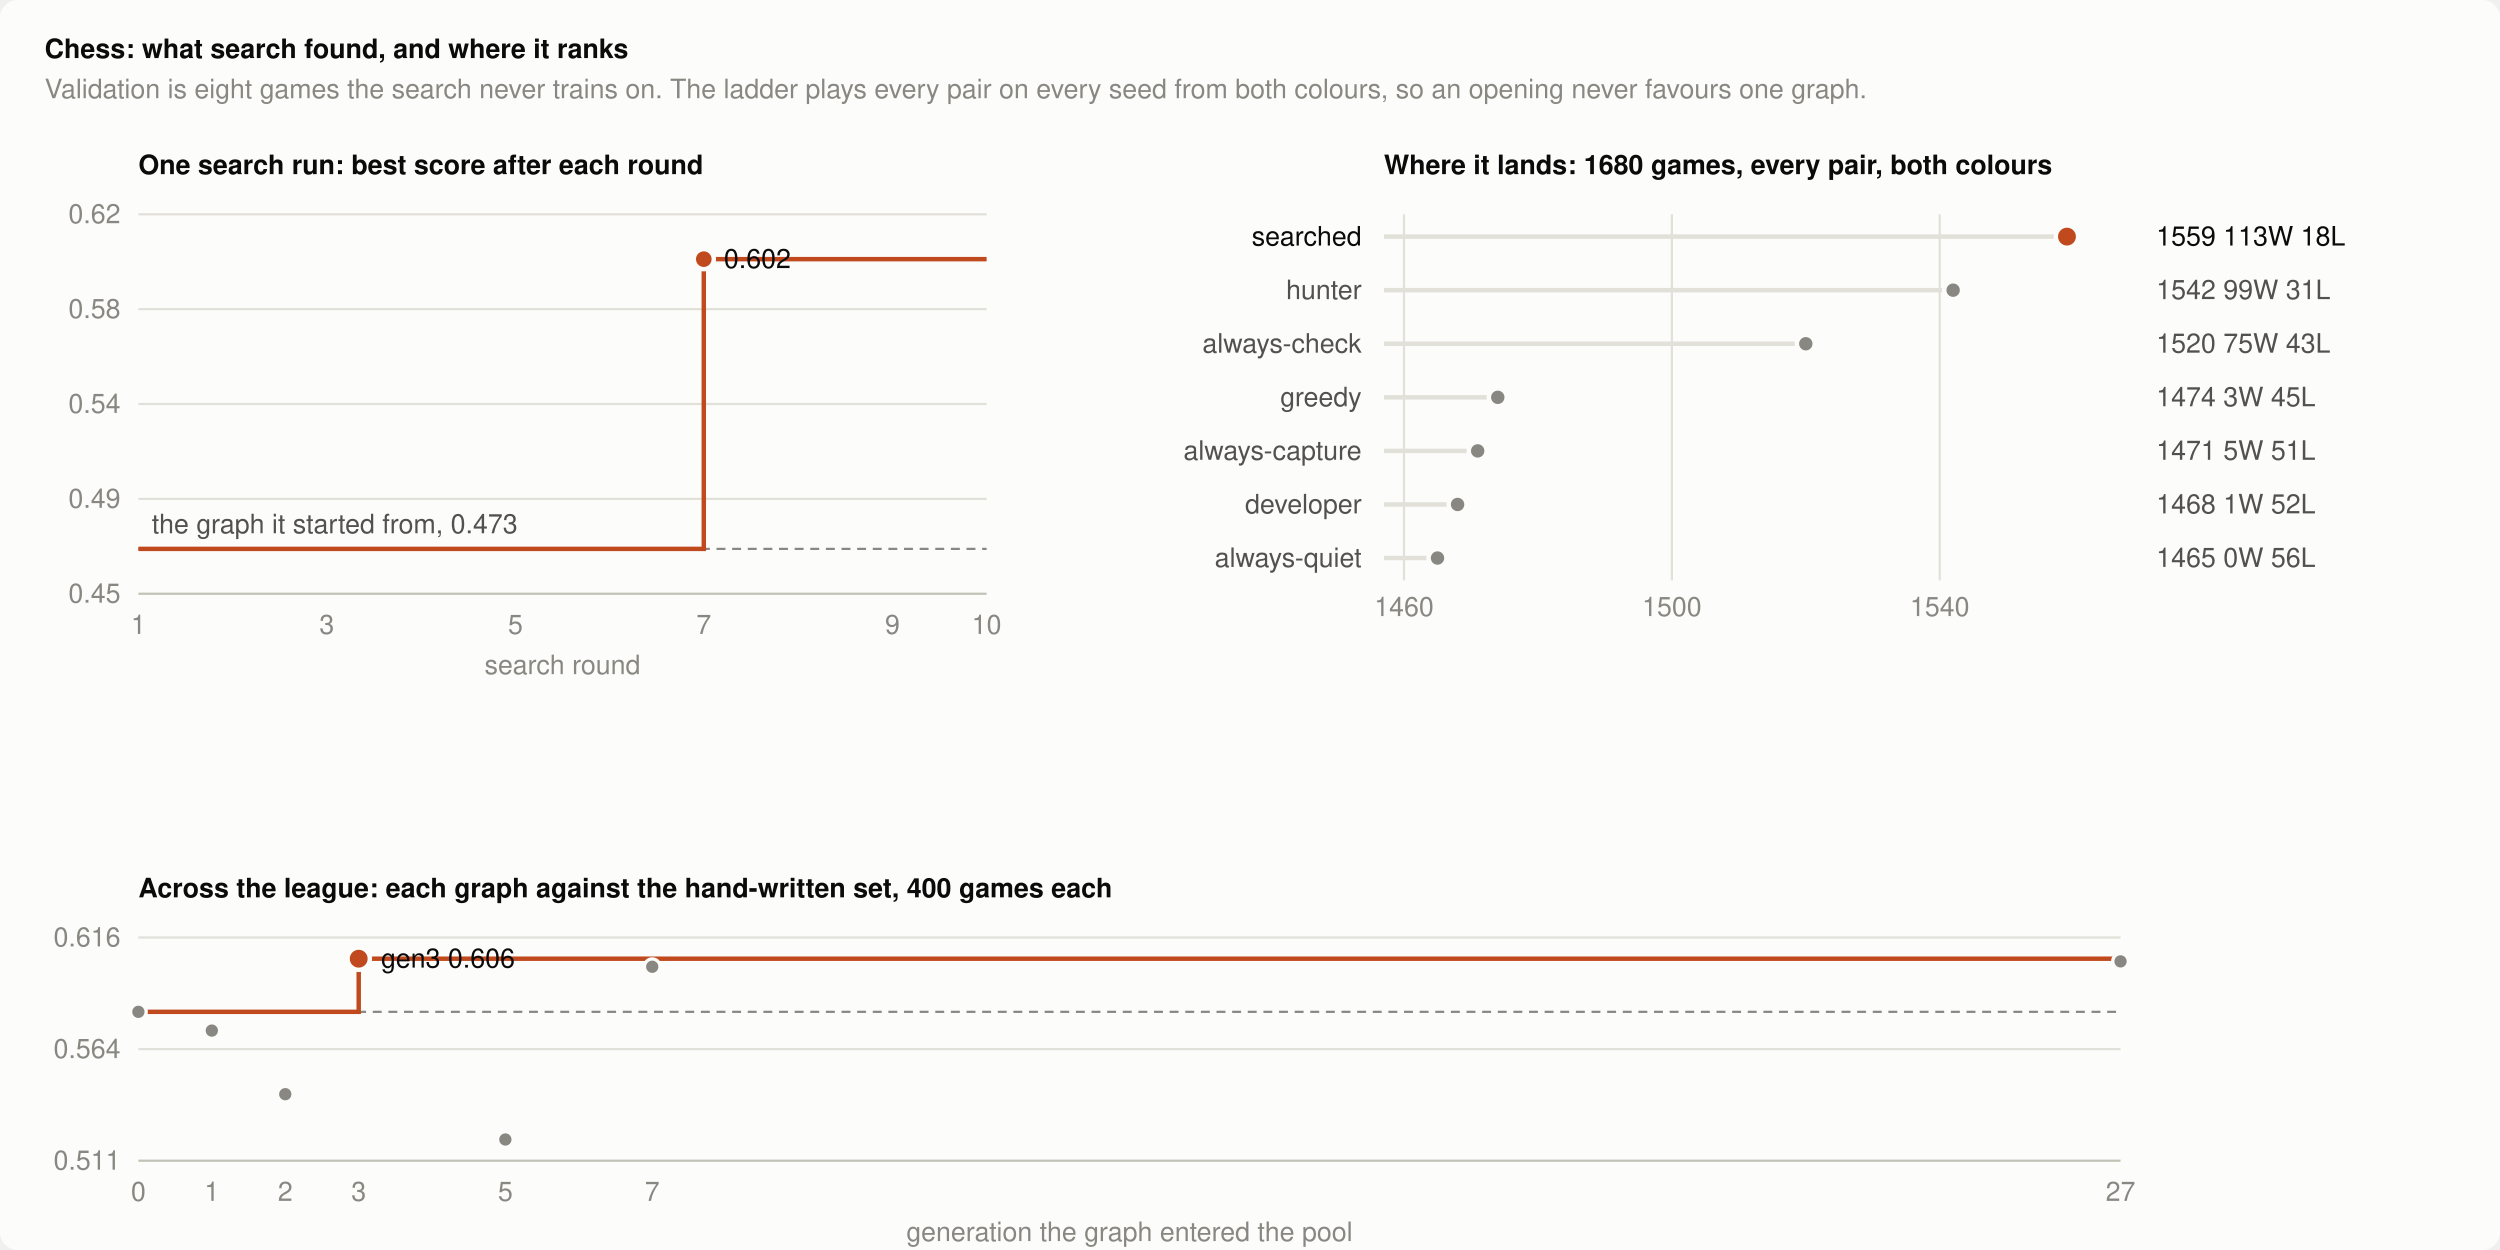
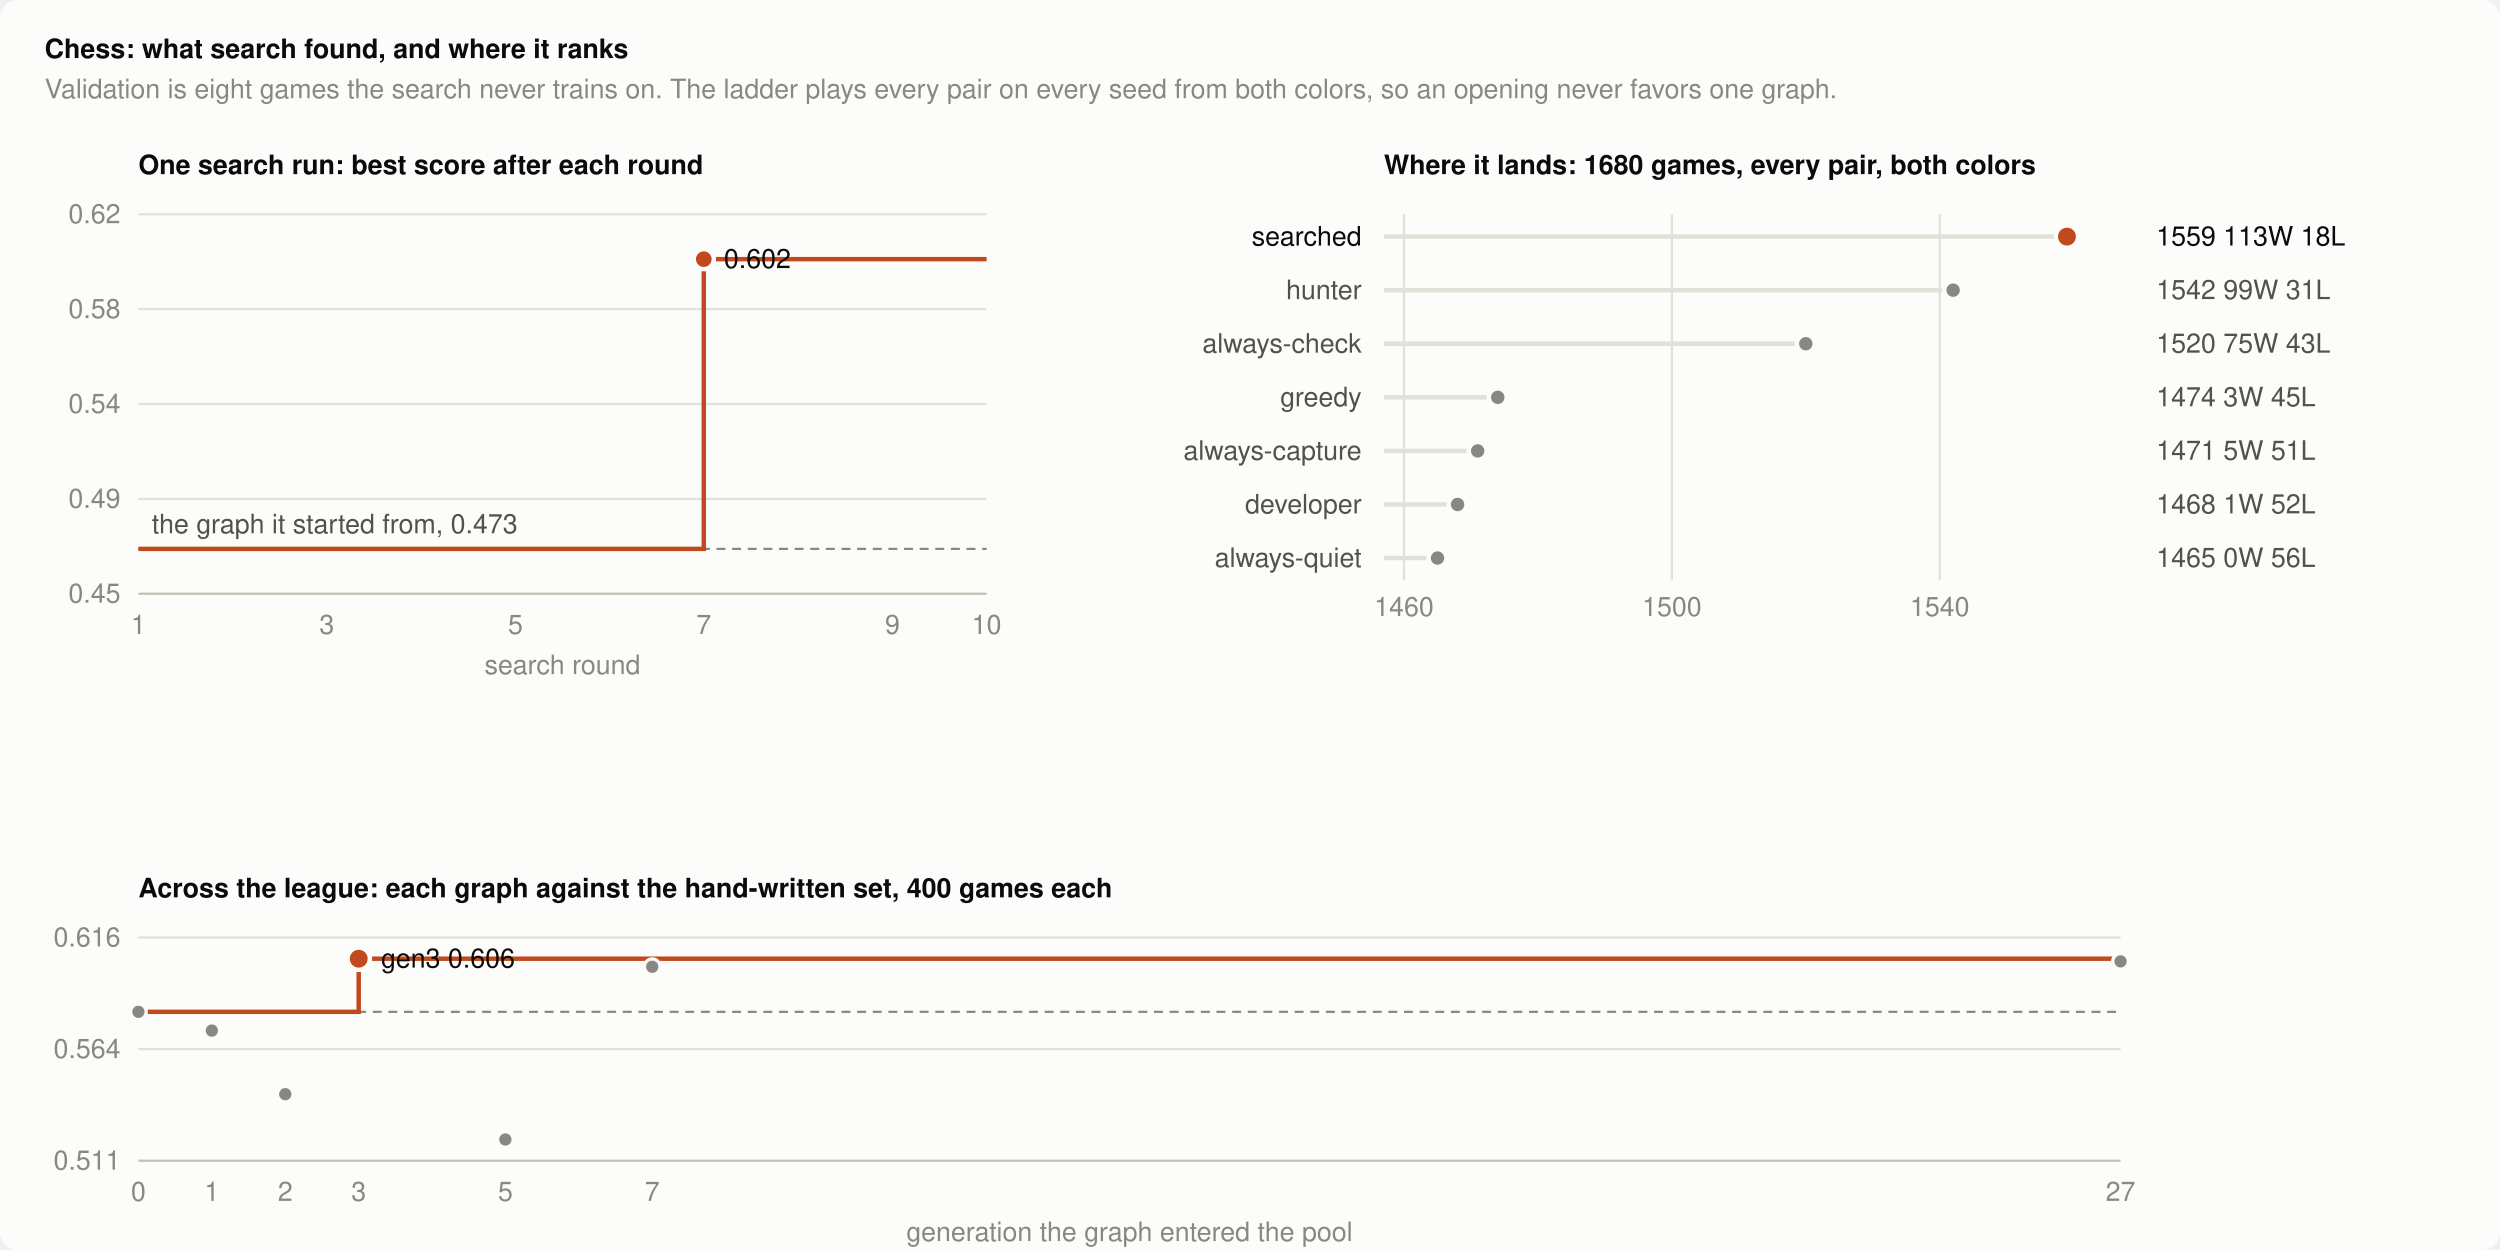
<svg xmlns="http://www.w3.org/2000/svg" viewBox="0 0 1120 560" width="1120" height="560" role="img" aria-labelledby="t d" font-family="-apple-system, Segoe UI, Helvetica, Arial, sans-serif">
  <style>
text{font-size:12px}.surface{fill:#fcfcfb}.ink{fill:#0b0b0b}.ink2{fill:#52514e}.muted{fill:#898781}
.grid{stroke:#e1e0d9}.axis{stroke:#c3c2b7}.rule{stroke:#e1e0d9;stroke-width:2}
.seed{stroke:#898781;stroke-width:1;stroke-dasharray:4 3}
.line{stroke:#c0491d}.dot{fill:#c0491d;stroke:#fcfcfb}.plain{fill:#898781;stroke:#fcfcfb}
@media (prefers-color-scheme: dark){
.surface{fill:#1a1a19}.ink{fill:#ffffff}.ink2{fill:#c3c2b7}.muted{fill:#898781}
.grid{stroke:#2c2c2a}.axis{stroke:#383835}.rule{stroke:#2c2c2a}.seed{stroke:#6b6963}
.line{stroke:#e0653c}.dot{fill:#e0653c;stroke:#1a1a19}.plain{fill:#6b6963;stroke:#1a1a19}}
</style>
  <rect class="surface" width="1120" height="560" rx="8" />
  <text class="ink" x="20" y="26" font-size="15" font-weight="600">Chess: what search found, and where it ranks</text>
-   <text class="muted" x="20" y="44">Validation is eight games the search never trains on. The ladder plays every pair on every seed from both colours, so an opening never favours one graph.</text>
+   <text class="muted" x="20" y="44">Validation is eight games the search never trains on. The ladder plays every pair on every seed from both colors, so an opening never favors one graph.</text>
  <text class="ink" x="62.0" y="78.0" text-anchor="start" font-weight="600">One search run: best score after each round</text>
  <line class="axis" x1="62" x2="442" y1="266.0" y2="266.0" />
  <text class="muted" x="54.0" y="270.0" text-anchor="end">0.45</text>
  <line class="grid" x1="62" x2="442" y1="223.5" y2="223.5" />
  <text class="muted" x="54.0" y="227.5" text-anchor="end">0.49</text>
  <line class="grid" x1="62" x2="442" y1="181.0" y2="181.0" />
  <text class="muted" x="54.0" y="185.0" text-anchor="end">0.54</text>
  <line class="grid" x1="62" x2="442" y1="138.5" y2="138.5" />
  <text class="muted" x="54.0" y="142.5" text-anchor="end">0.58</text>
  <line class="grid" x1="62" x2="442" y1="96.0" y2="96.0" />
  <text class="muted" x="54.0" y="100.0" text-anchor="end">0.62</text>
  <text class="muted" x="62.0" y="284.0" text-anchor="middle">1</text>
  <text class="muted" x="146.4" y="284.0" text-anchor="middle">3</text>
  <text class="muted" x="230.9" y="284.0" text-anchor="middle">5</text>
  <text class="muted" x="315.3" y="284.0" text-anchor="middle">7</text>
  <text class="muted" x="399.8" y="284.0" text-anchor="middle">9</text>
  <text class="muted" x="442.0" y="284.0" text-anchor="middle">10</text>
  <text class="muted" x="252.0" y="302.0" text-anchor="middle">search round</text>
  <line class="seed" x1="62" x2="442" y1="245.9" y2="245.9" />
  <text class="ink2" x="68.0" y="238.9" text-anchor="start">the graph it started from, 0.473</text>
  <path class="line" d="M62.0,245.9H104.2V245.9H146.4V245.9H188.7V245.9H230.9V245.9H273.1V245.9H315.3V116.1H357.6V116.1H399.8V116.1H442.0V116.1" fill="none" stroke-width="2" />
  <circle class="dot" cx="315.3" cy="116.1" r="4.5" stroke-width="2" />
  <text class="ink" x="324.3" y="120.1" text-anchor="start">0.602</text>
-   <text class="ink" x="620.0" y="78.0" text-anchor="start" font-weight="600">Where it lands: 1680 games, every pair, both colours</text>
+   <text class="ink" x="620.0" y="78.0" text-anchor="start" font-weight="600">Where it lands: 1680 games, every pair, both colors</text>
  <line class="grid" x1="629.0" x2="629.0" y1="96" y2="260.0" />
  <text class="muted" x="629.0" y="276.0" text-anchor="middle">1460</text>
  <line class="grid" x1="749.0" x2="749.0" y1="96" y2="260.0" />
  <text class="muted" x="749.0" y="276.0" text-anchor="middle">1500</text>
  <line class="grid" x1="869.0" x2="869.0" y1="96" y2="260.0" />
  <text class="muted" x="869.0" y="276.0" text-anchor="middle">1540</text>
  <text class="ink" x="610.0" y="110.0" text-anchor="end">searched</text>
  <line class="rule" x1="620.0" x2="926.0" y1="106.0" y2="106.0" />
  <circle class="dot" cx="926.0" cy="106.0" r="5" stroke-width="2" />
  <text class="ink" x="966.0" y="110.0" text-anchor="start">1559   113W 18L</text>
  <text class="ink2" x="610.0" y="134.0" text-anchor="end">hunter</text>
  <line class="rule" x1="620.0" x2="875.0" y1="130.0" y2="130.0" />
  <circle class="plain" cx="875.0" cy="130.0" r="4" stroke-width="2" />
  <text class="ink2" x="966.0" y="134.0" text-anchor="start">1542   99W 31L</text>
  <text class="ink2" x="610.0" y="158.0" text-anchor="end">always-check</text>
  <line class="rule" x1="620.0" x2="809.0" y1="154.0" y2="154.0" />
  <circle class="plain" cx="809.0" cy="154.0" r="4" stroke-width="2" />
  <text class="ink2" x="966.0" y="158.0" text-anchor="start">1520   75W 43L</text>
  <text class="ink2" x="610.0" y="182.0" text-anchor="end">greedy</text>
  <line class="rule" x1="620.0" x2="671.0" y1="178.0" y2="178.0" />
  <circle class="plain" cx="671.0" cy="178.0" r="4" stroke-width="2" />
  <text class="ink2" x="966.0" y="182.0" text-anchor="start">1474   3W 45L</text>
  <text class="ink2" x="610.0" y="206.0" text-anchor="end">always-capture</text>
  <line class="rule" x1="620.0" x2="662.0" y1="202.0" y2="202.0" />
  <circle class="plain" cx="662.0" cy="202.0" r="4" stroke-width="2" />
  <text class="ink2" x="966.0" y="206.0" text-anchor="start">1471   5W 51L</text>
  <text class="ink2" x="610.0" y="230.0" text-anchor="end">developer</text>
  <line class="rule" x1="620.0" x2="653.0" y1="226.0" y2="226.0" />
  <circle class="plain" cx="653.0" cy="226.0" r="4" stroke-width="2" />
  <text class="ink2" x="966.0" y="230.0" text-anchor="start">1468   1W 52L</text>
  <text class="ink2" x="610.0" y="254.0" text-anchor="end">always-quiet</text>
  <line class="rule" x1="620.0" x2="644.0" y1="250.0" y2="250.0" />
  <circle class="plain" cx="644.0" cy="250.0" r="4" stroke-width="2" />
  <text class="ink2" x="966.0" y="254.0" text-anchor="start">1465   0W 56L</text>
  <text class="ink" x="62.0" y="402.0" text-anchor="start" font-weight="600">Across the league: each graph against the hand-written set, 400 games each</text>
  <line class="axis" x1="62" x2="950" y1="520.0" y2="520.0" />
  <text class="muted" x="54.0" y="524.0" text-anchor="end">0.511</text>
  <line class="grid" x1="62" x2="950" y1="470.0" y2="470.0" />
  <text class="muted" x="54.0" y="474.0" text-anchor="end">0.564</text>
  <line class="grid" x1="62" x2="950" y1="420.0" y2="420.0" />
  <text class="muted" x="54.0" y="424.0" text-anchor="end">0.616</text>
  <text class="muted" x="62.0" y="538.0" text-anchor="middle">0</text>
  <text class="muted" x="94.9" y="538.0" text-anchor="middle">1</text>
  <text class="muted" x="127.8" y="538.0" text-anchor="middle">2</text>
  <text class="muted" x="160.7" y="538.0" text-anchor="middle">3</text>
  <text class="muted" x="226.4" y="538.0" text-anchor="middle">5</text>
  <text class="muted" x="292.2" y="538.0" text-anchor="middle">7</text>
  <text class="muted" x="950.0" y="538.0" text-anchor="middle">27</text>
  <text class="muted" x="506.0" y="556.0" text-anchor="middle">generation the graph entered the pool</text>
  <line class="seed" x1="62" x2="950" y1="453.3" y2="453.3" />
  <path class="line" d="M62.0,453.3H94.9V453.3H127.8V453.3H160.7V429.5H226.4V429.5H292.2V429.5H950.0V429.5" fill="none" stroke-width="2" />
  <circle class="plain" cx="62.0" cy="453.3" r="3.5" stroke-width="1.5" />
  <circle class="plain" cx="94.9" cy="461.7" r="3.5" stroke-width="1.5" />
  <circle class="plain" cx="127.8" cy="490.2" r="3.5" stroke-width="1.5" />
  <circle class="plain" cx="160.7" cy="429.5" r="3.5" stroke-width="1.5" />
  <circle class="plain" cx="226.4" cy="510.5" r="3.5" stroke-width="1.5" />
  <circle class="plain" cx="292.2" cy="433.1" r="3.5" stroke-width="1.5" />
  <circle class="plain" cx="950.0" cy="430.7" r="3.5" stroke-width="1.5" />
  <circle class="dot" cx="160.7" cy="429.5" r="5" stroke-width="2" />
  <text class="ink" x="170.7" y="433.5" text-anchor="start">gen3 0.606</text>
  <text class="muted" x="62.0" y="572.0" text-anchor="start">A grey dot is one graph's score against the five hand-written graphs, which never change. The line is the best so far; the dashed rule is the graph the league started from.</text>
</svg>
